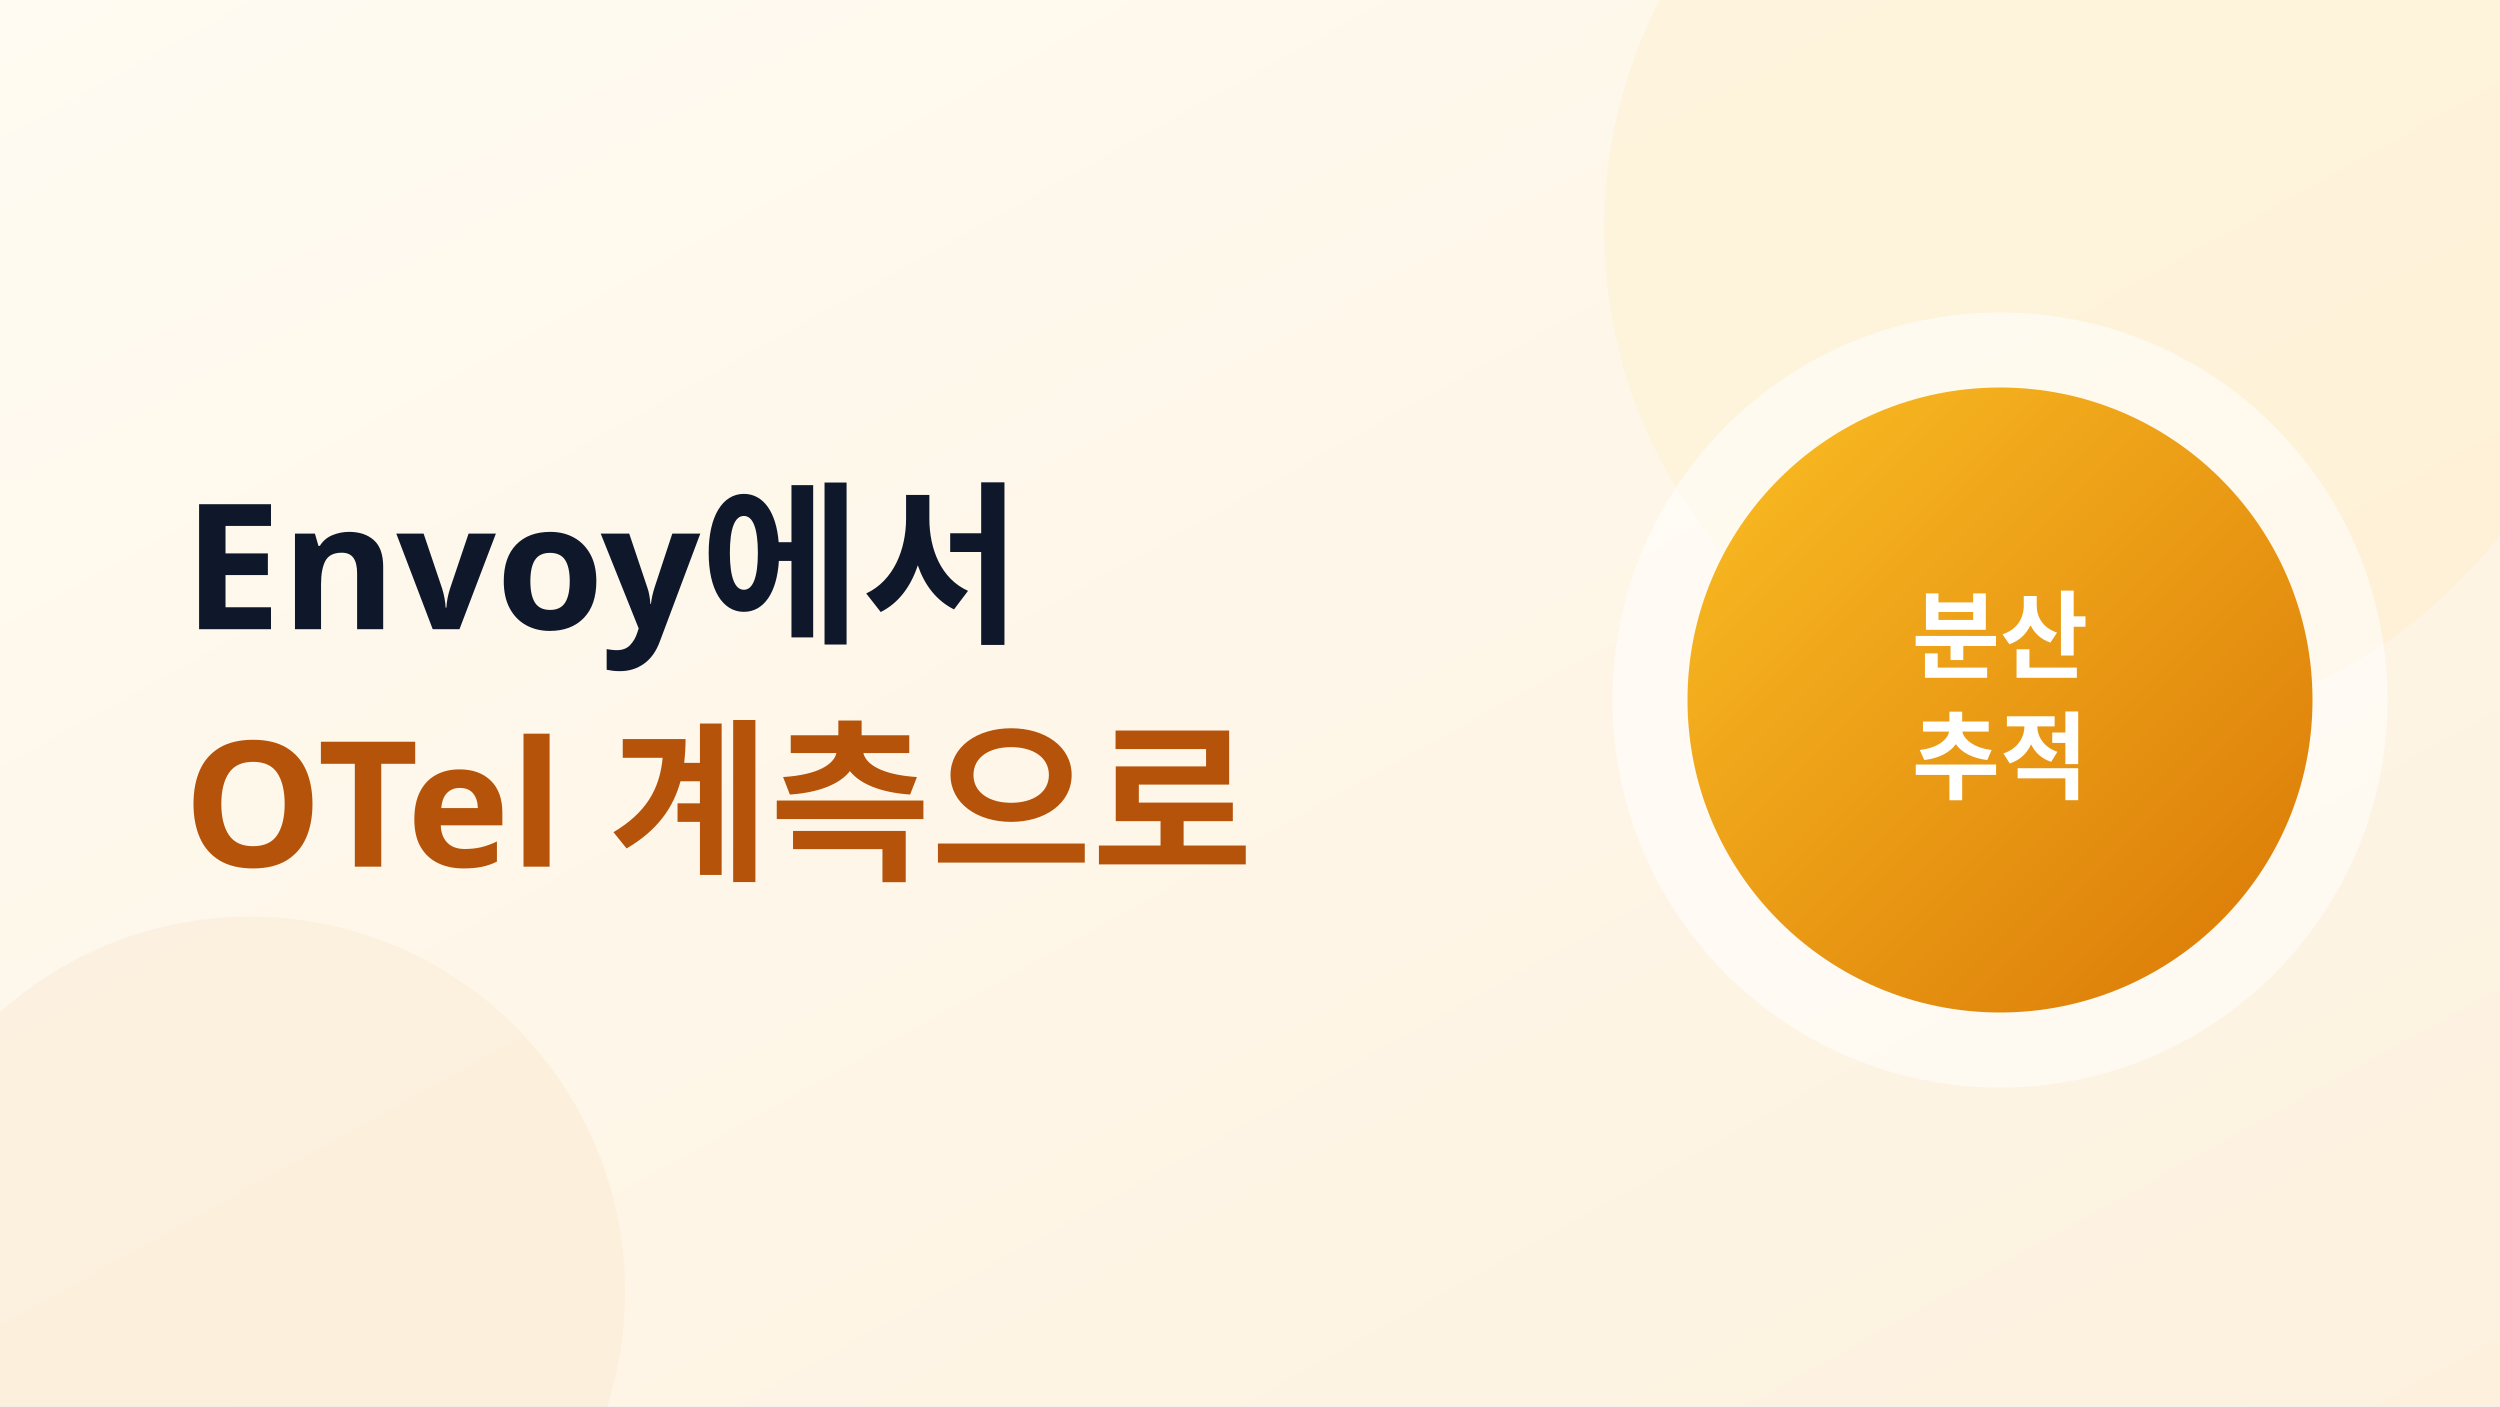
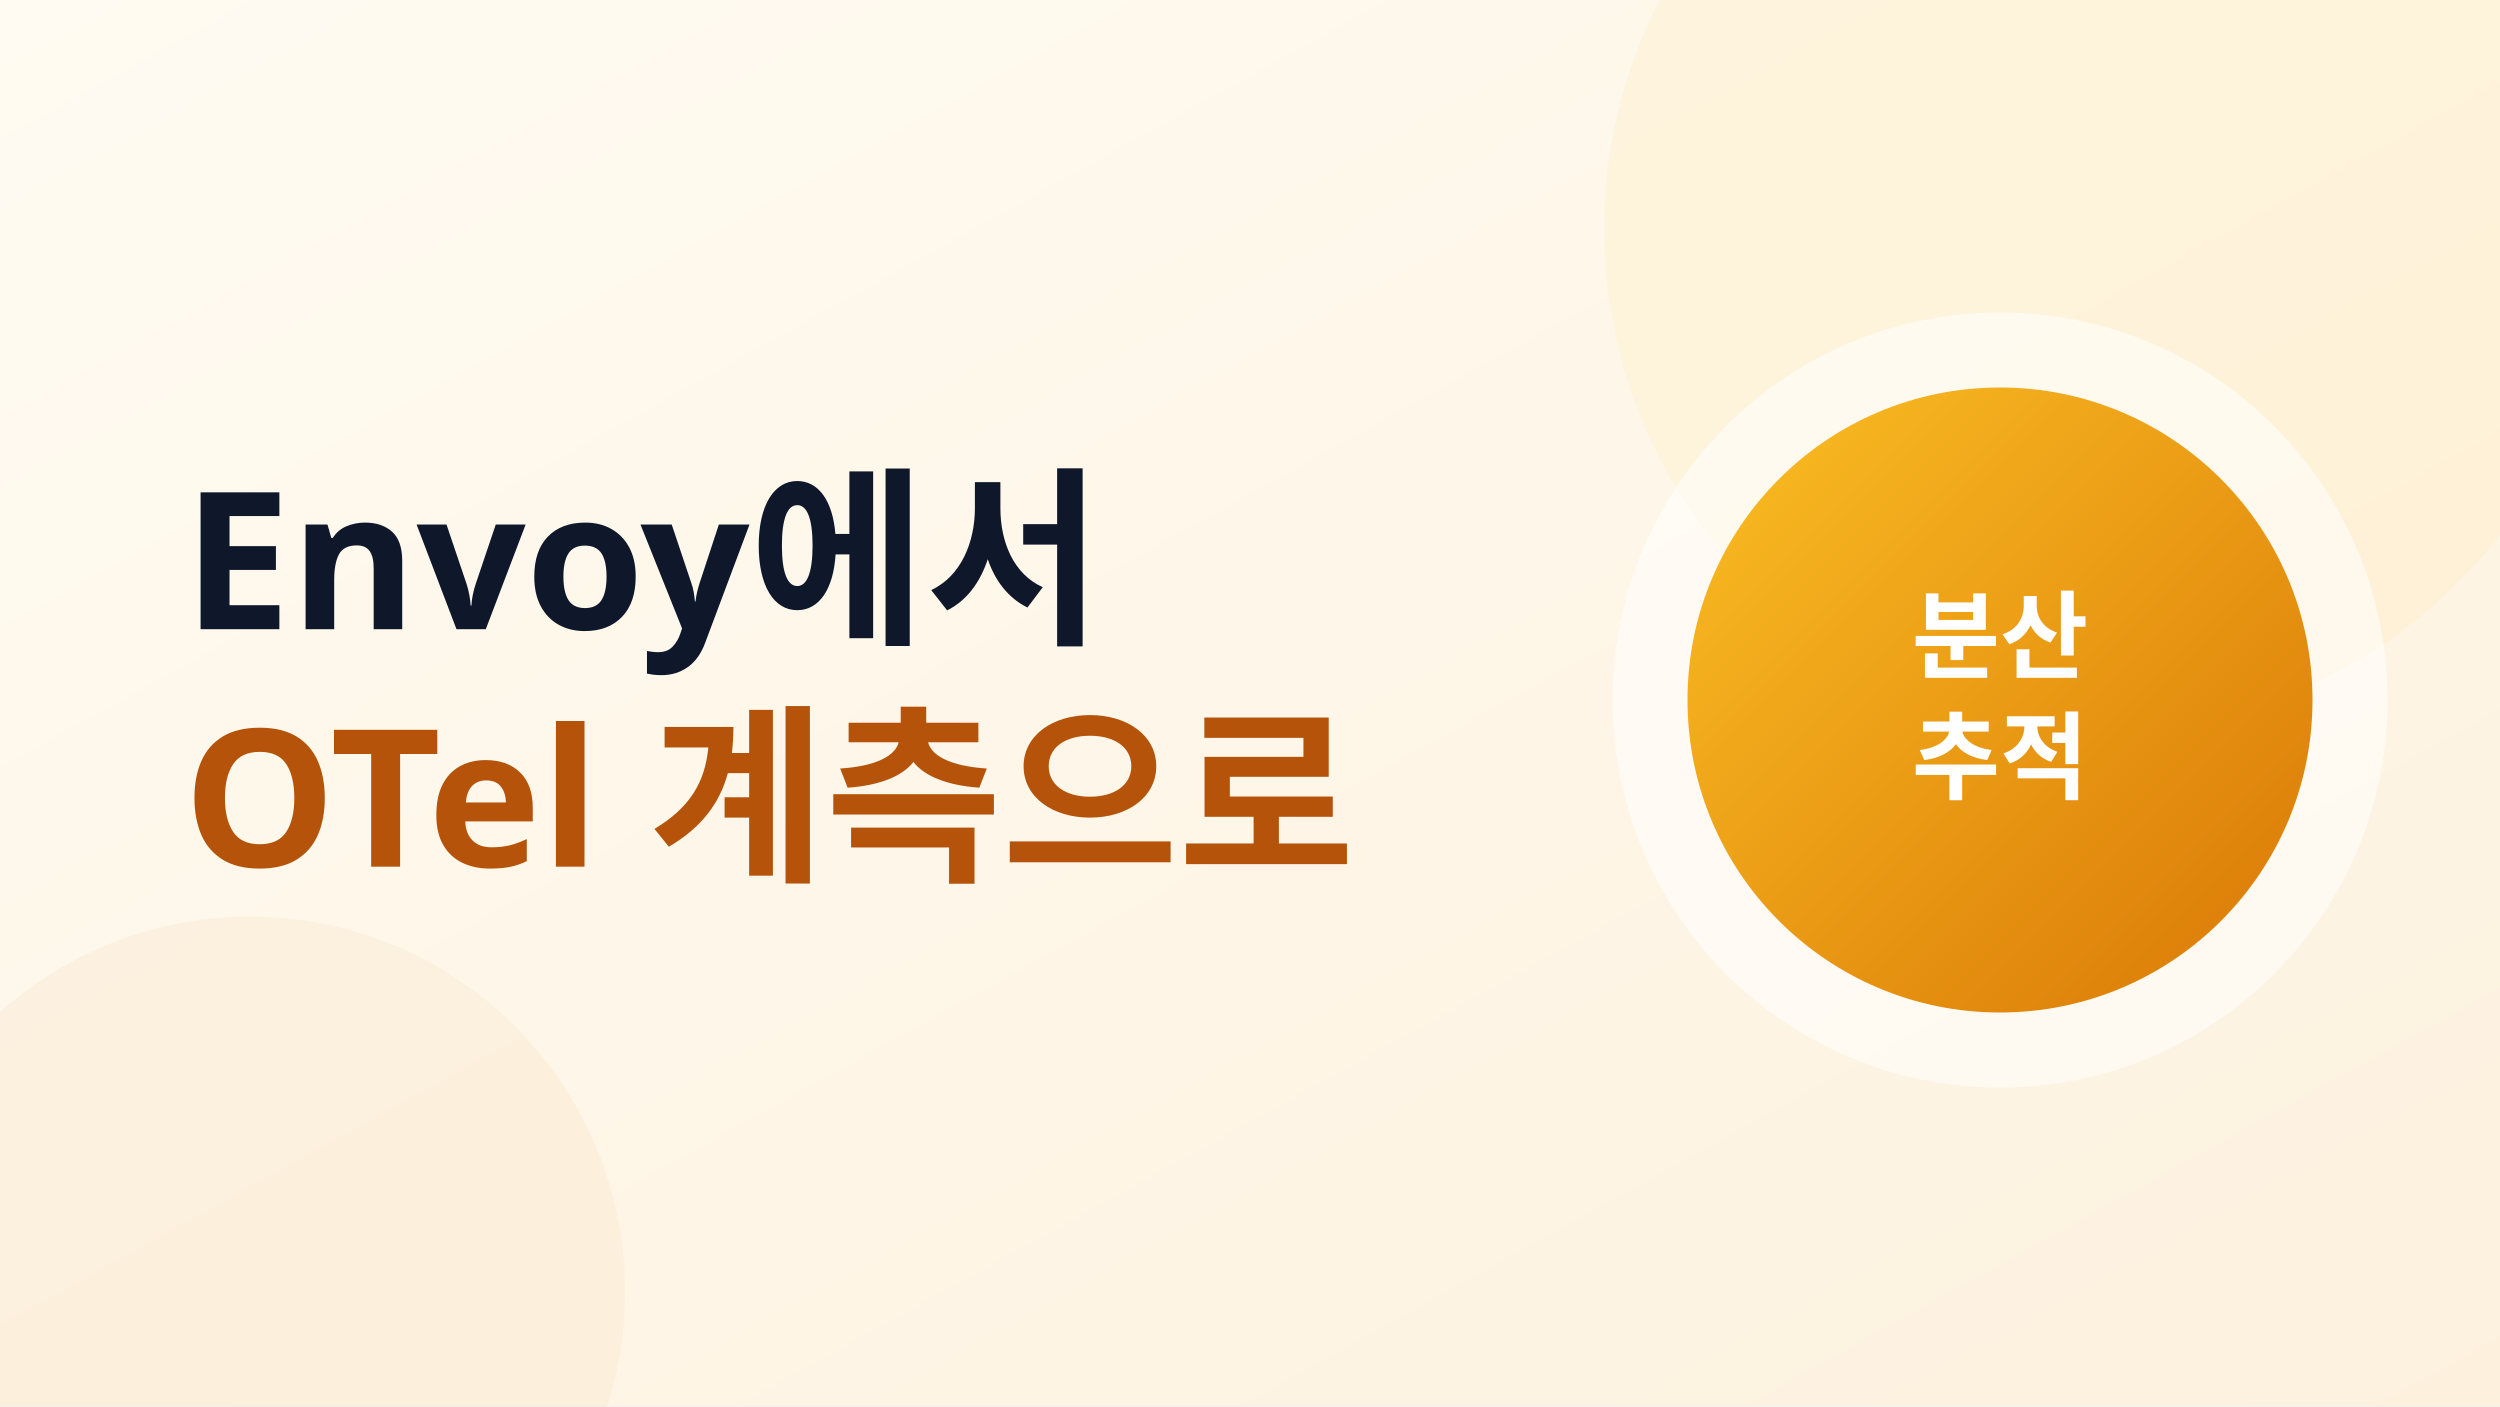
<svg xmlns="http://www.w3.org/2000/svg" viewBox="0 0 1200 675" role="img" aria-label="TECH NOTE · 분산 추적 — Envoy에서 OTel 계측으로">
  <defs>
    <linearGradient id="bg" x1="0" y1="0" x2="1" y2="1">
      <stop offset="0" stop-color="#fffbf2" />
      <stop offset="1" stop-color="#fdf1de" />
    </linearGradient>
    <linearGradient id="badge" x1="0" y1="0" x2="1" y2="1">
      <stop offset="0" stop-color="#fbbf24" />
      <stop offset="1" stop-color="#d97706" />
    </linearGradient>
  </defs>
  <rect width="1200" height="675" fill="url(#bg)" />
  <circle cx="1010" cy="110" r="240" fill="#fbbf24" opacity="0.07" />
  <circle cx="120" cy="620" r="180" fill="#d97706" opacity="0.05" />
-   <text x="88" y="302" font-family="Pretendard,'Pretendard Variable','Malgun Gothic','Apple SD Gothic Neo','Noto Sans KR',sans-serif" font-size="84" font-weight="800" fill="#0f172a">Envoy에서</text>
-   <text x="88" y="416" font-family="Pretendard,'Pretendard Variable','Malgun Gothic','Apple SD Gothic Neo','Noto Sans KR',sans-serif" font-size="84" font-weight="800" fill="#b45309">OTel 계측으로</text>
+   <text x="88" y="302" font-family="Pretendard,'Pretendard Variable','Malgun Gothic','Apple SD Gothic Neo','Noto Sans KR',sans-serif" font-size="92" font-weight="800" fill="#0f172a">Envoy에서</text>
+   <text x="88" y="416" font-family="Pretendard,'Pretendard Variable','Malgun Gothic','Apple SD Gothic Neo','Noto Sans KR',sans-serif" font-size="92" font-weight="800" fill="#b45309">OTel 계측으로</text>
  <circle cx="960" cy="336" r="186" fill="#ffffff" opacity="0.55" />
  <circle cx="960" cy="336" r="150" fill="url(#badge)" />
  <text x="960" y="322" text-anchor="middle" font-family="Pretendard,'Pretendard Variable','Malgun Gothic','Apple SD Gothic Neo','Noto Sans KR',sans-serif" font-size="46" font-weight="800" fill="#ffffff">분산</text>
  <text x="960" y="380" text-anchor="middle" font-family="Pretendard,'Pretendard Variable','Malgun Gothic','Apple SD Gothic Neo','Noto Sans KR',sans-serif" font-size="46" font-weight="800" fill="#ffffff">추적</text>
</svg>
